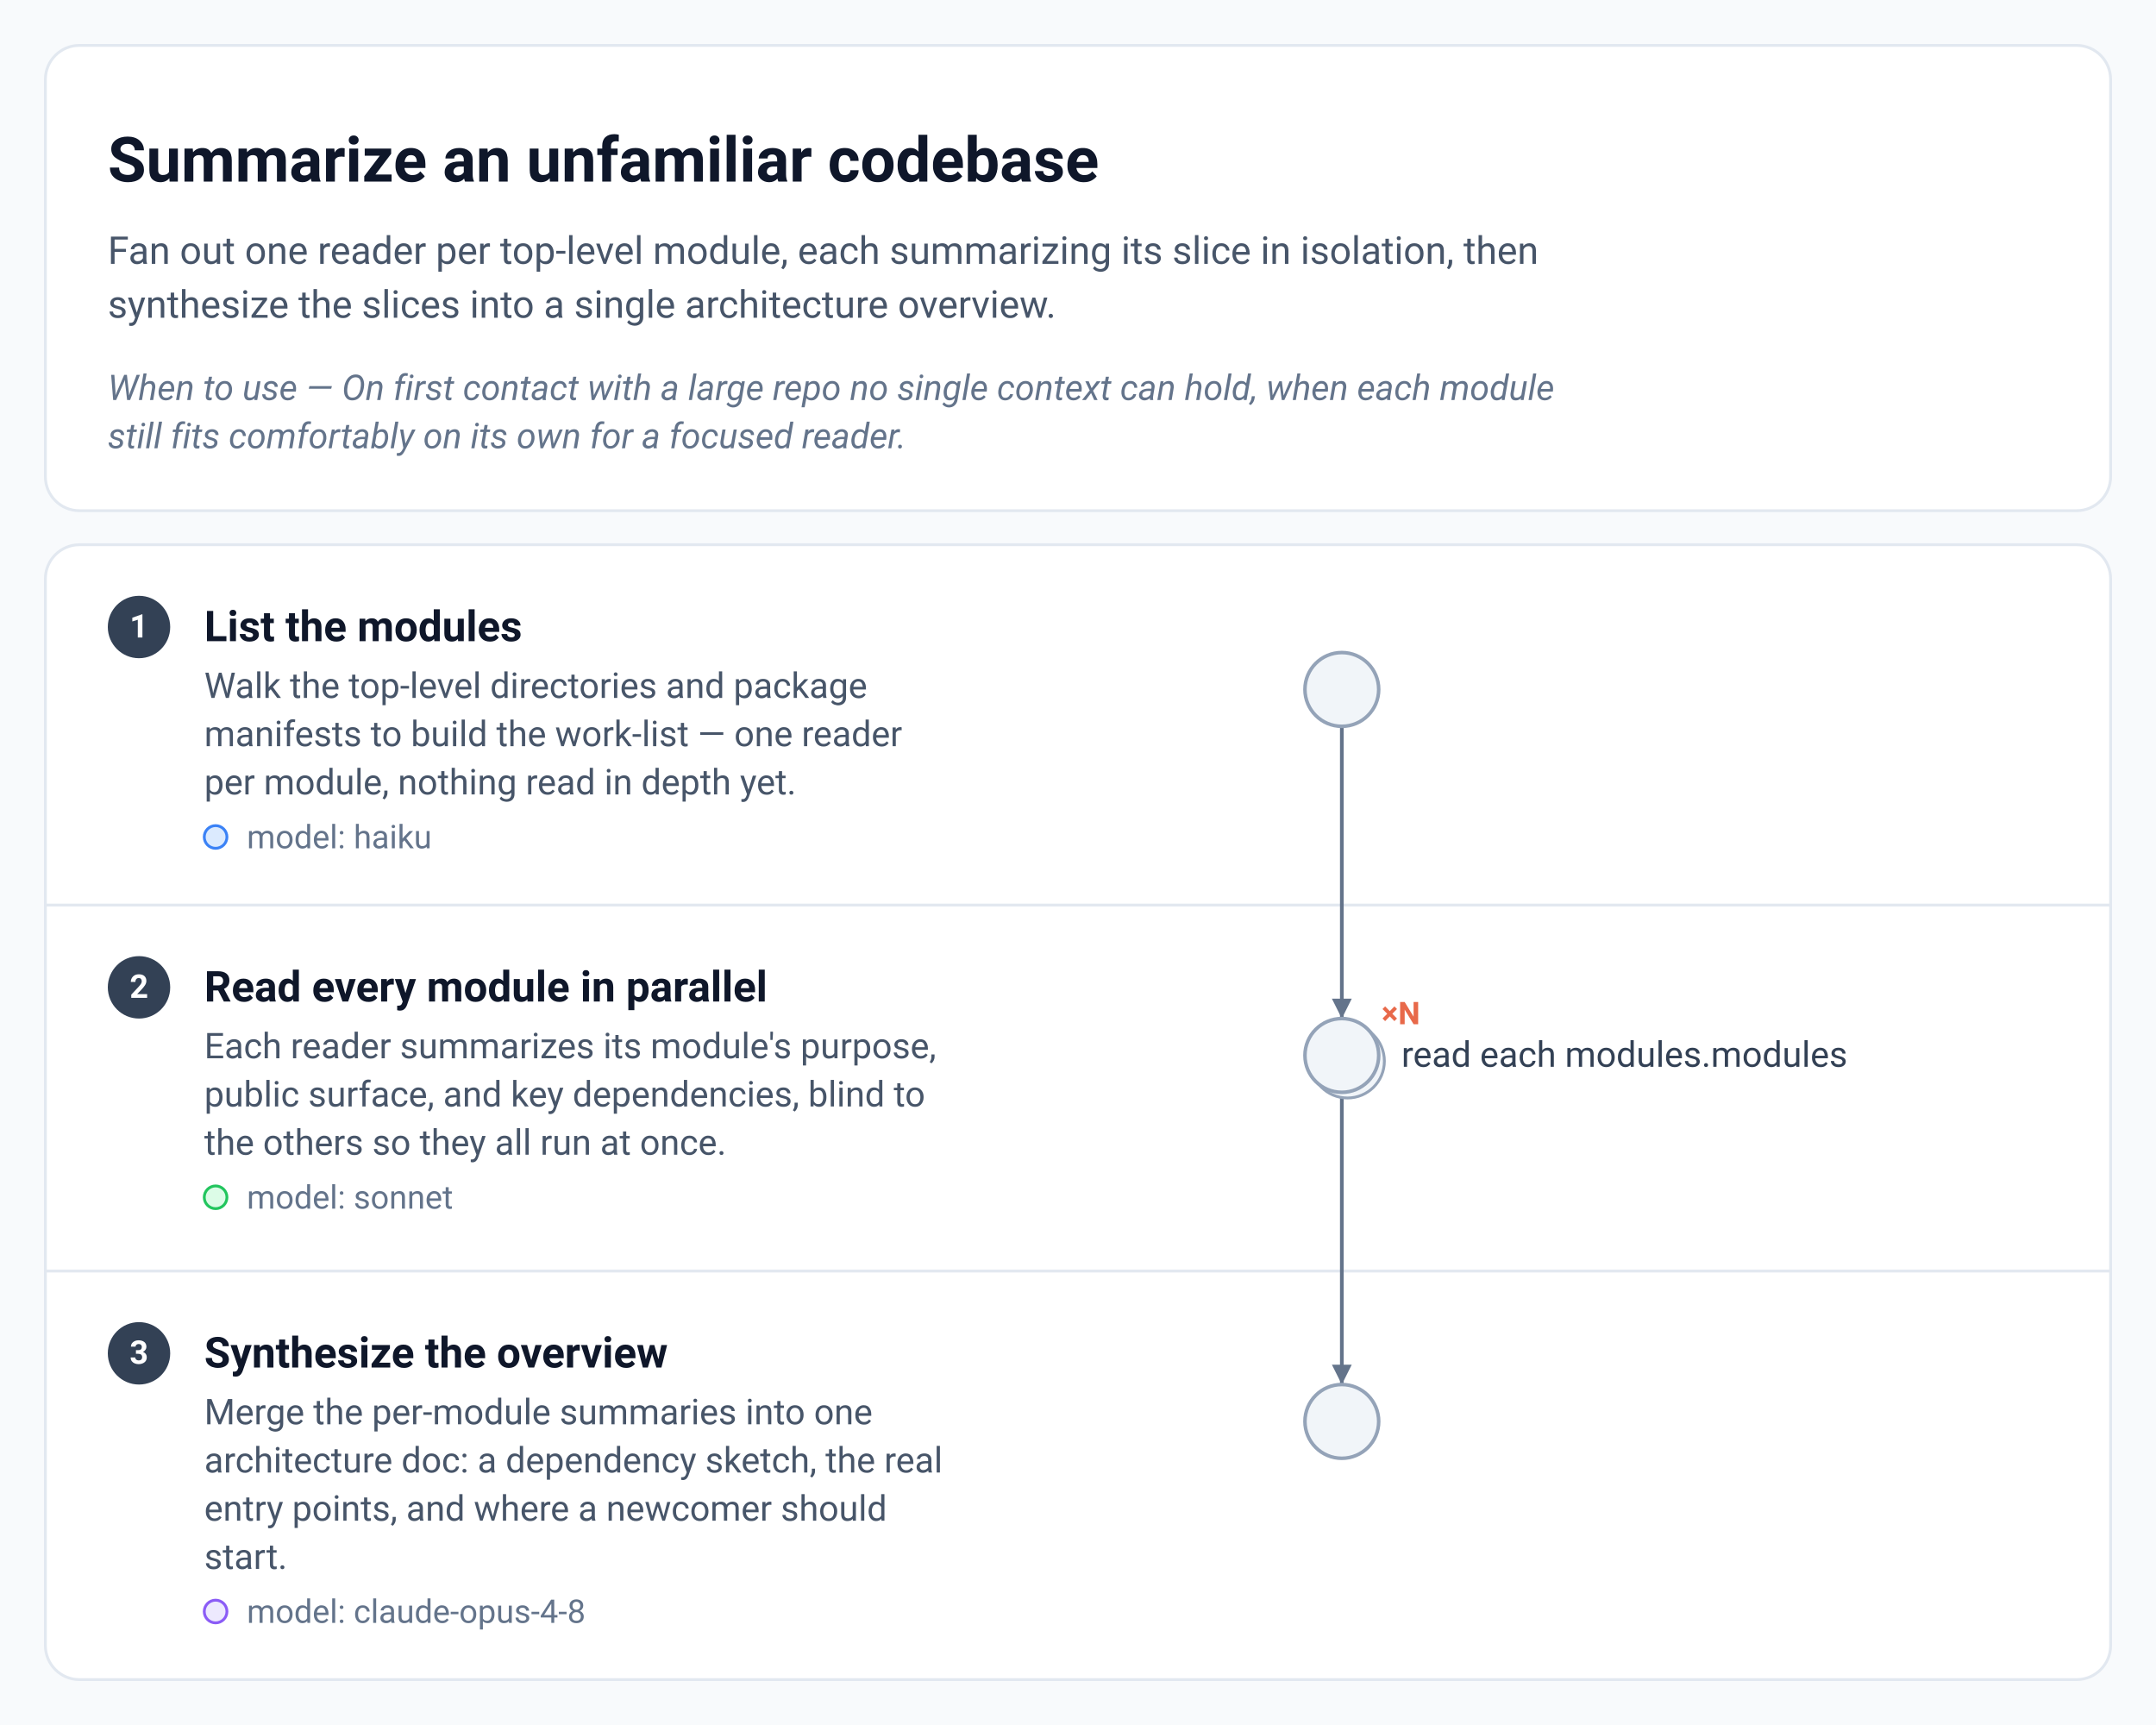
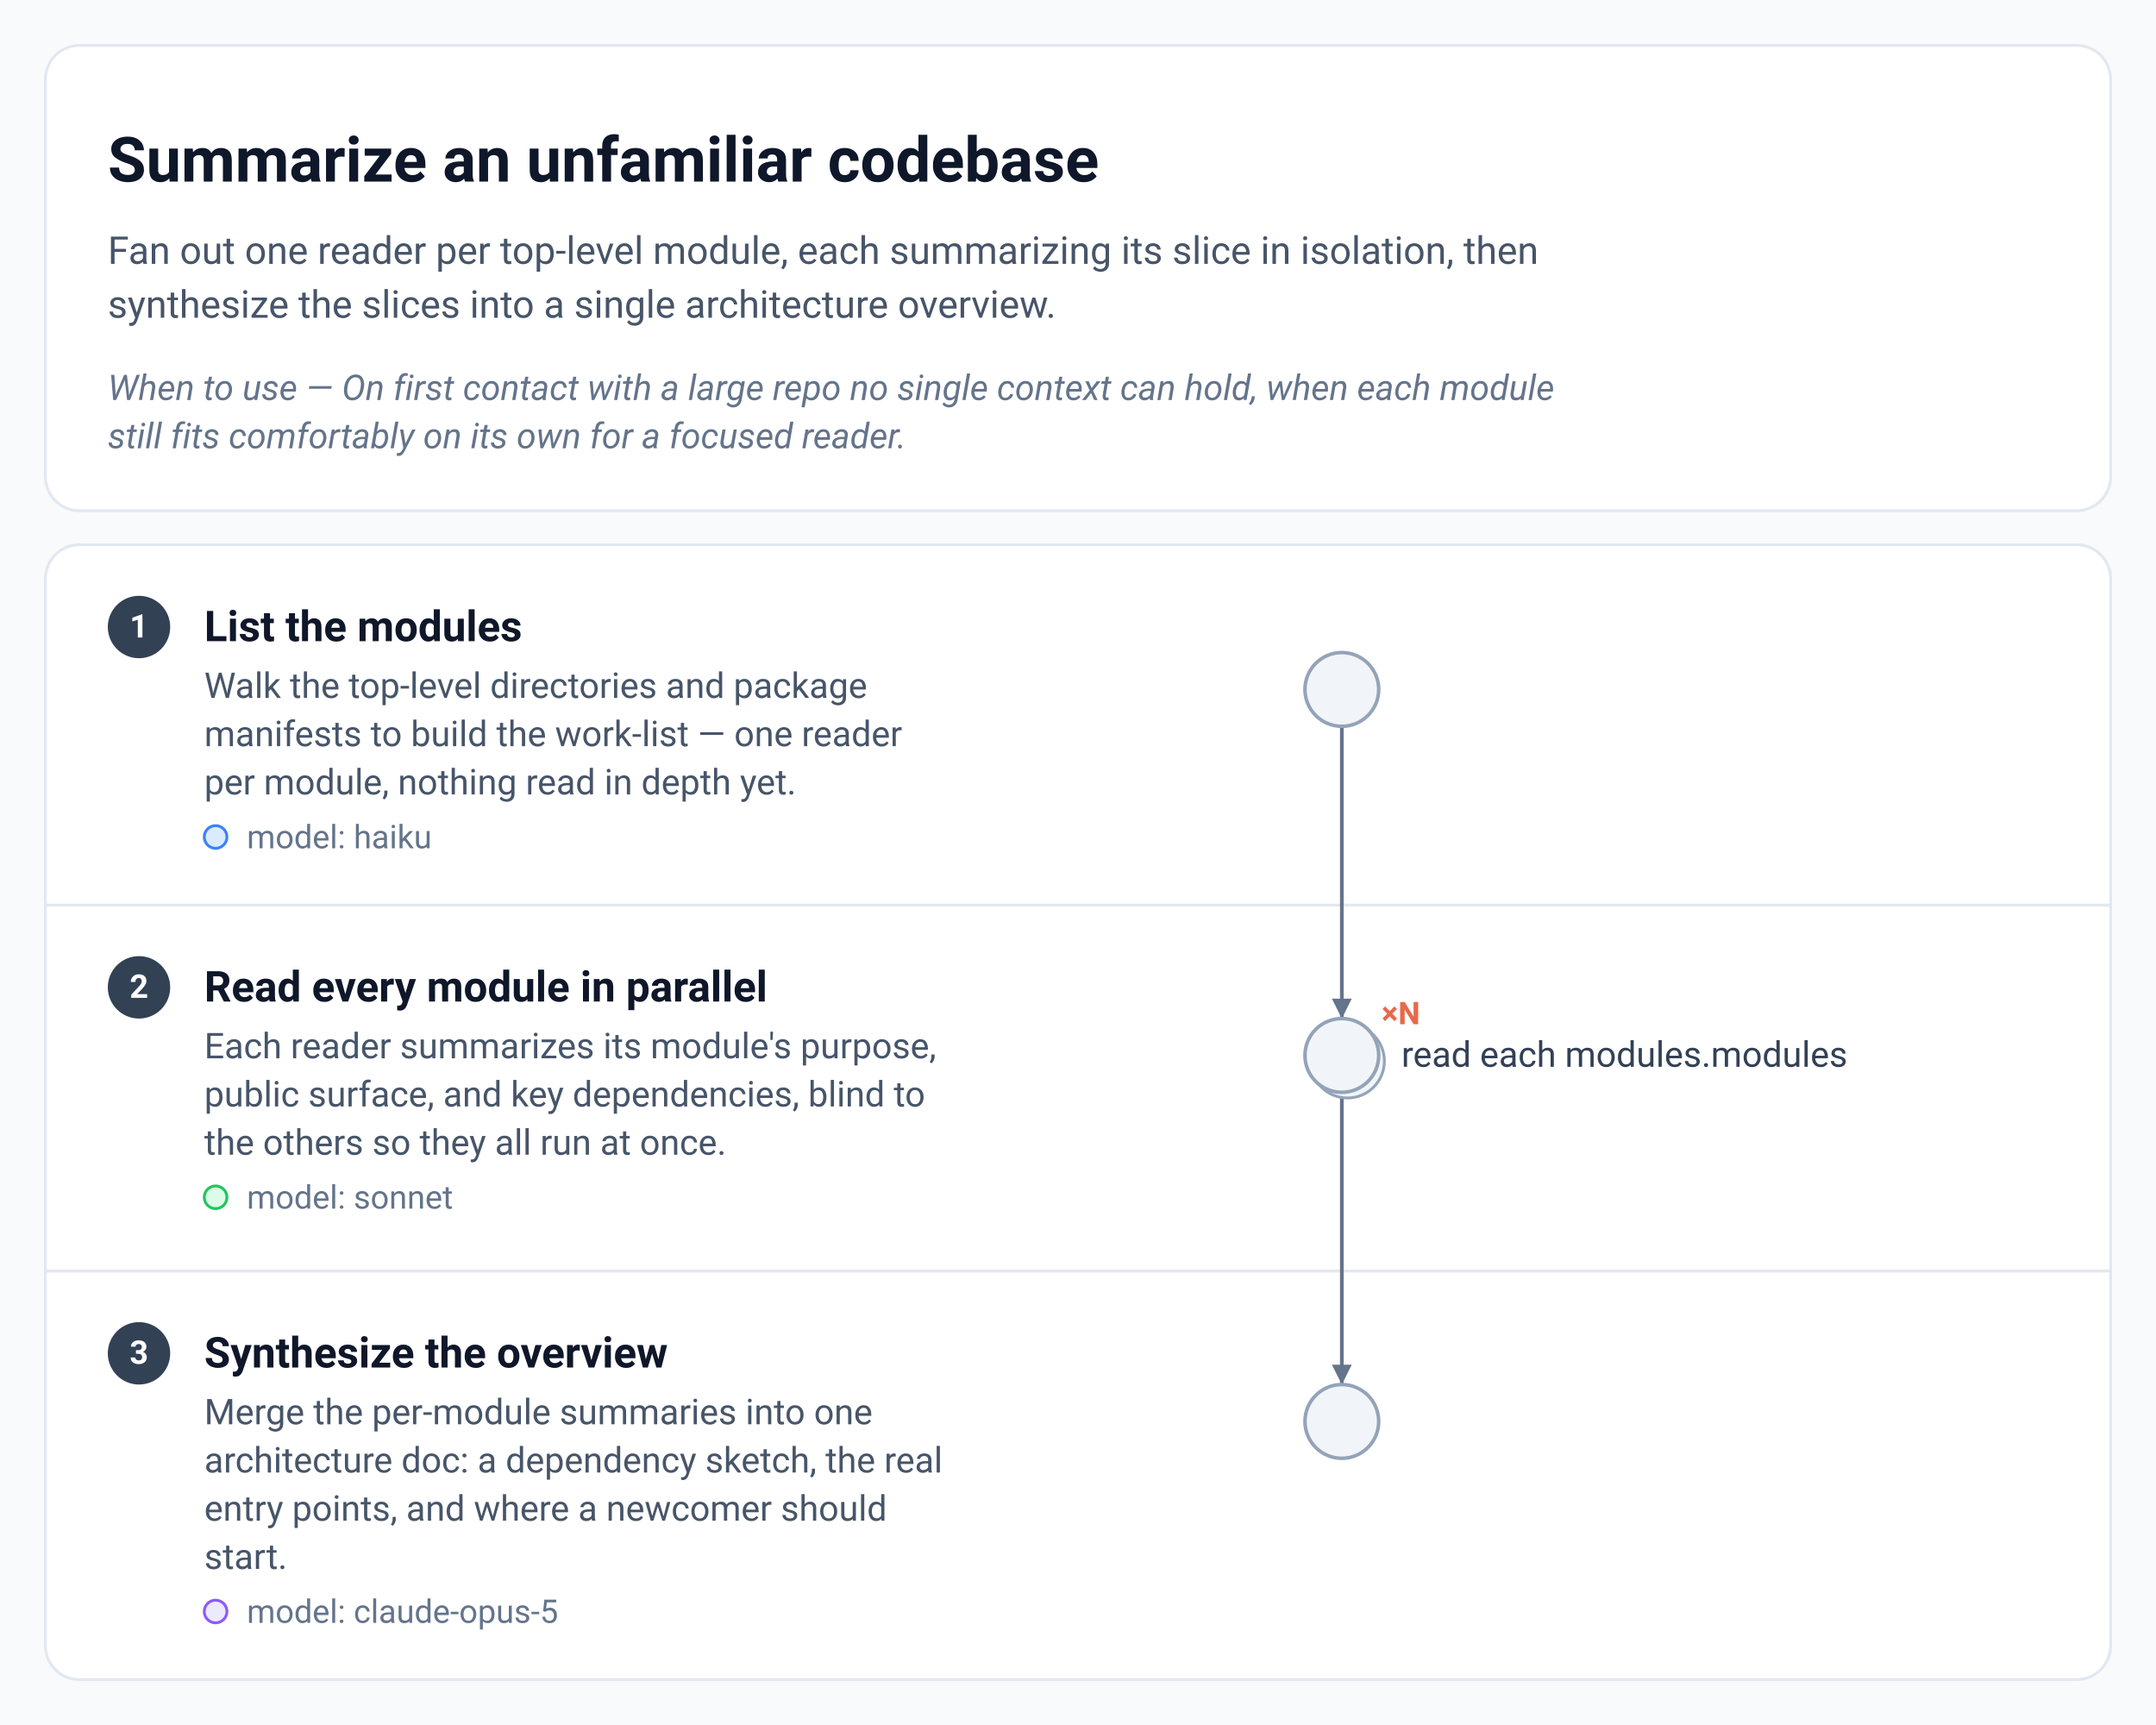
<svg xmlns="http://www.w3.org/2000/svg" width="760" height="608" viewBox="0 0 760 608" font-family="-apple-system, BlinkMacSystemFont, 'Segoe UI', Roboto, Helvetica, Arial, sans-serif">
  <rect width="760" height="608" fill="#f8fafc" />
  <g transform="translate(0 16)">
    <g class="header-card">
      <rect x="16" y="0" width="728" height="164" rx="12" fill="#ffffff" stroke="#e2e8f0" stroke-width="1" />
      <text x="38" y="48" font-size="22" fill="#0f172a" font-weight="700">Summarize an unfamiliar codebase</text>
      <text x="38" y="77" font-size="13.5" fill="#475569">Fan out one reader per top-level module, each summarizing its slice in isolation, then</text>
      <text x="38" y="96" font-size="13.5" fill="#475569">synthesize the slices into a single architecture overview.</text>
      <text x="38" y="125" font-size="12.5" fill="#64748b" font-style="italic">When to use — On first contact with a large repo no single context can hold, when each module</text>
      <text x="38" y="142" font-size="12.5" fill="#64748b" font-style="italic">still fits comfortably on its own for a focused reader.</text>
    </g>
  </g>
  <g transform="translate(0 192)">
    <rect x="16" y="0" width="728" height="400" rx="12" fill="#ffffff" stroke="#e2e8f0" stroke-width="1" />
    <g class="swimlane" />
    <g class="swimlane">
      <line x1="16" y1="127" x2="744" y2="127" stroke="#e2e8f0" stroke-width="1" />
    </g>
    <g class="swimlane">
      <line x1="16" y1="256" x2="744" y2="256" stroke="#e2e8f0" stroke-width="1" />
    </g>
    <g transform="translate(0 0)">
      <g class="lane-label">
        <circle cx="49" cy="29" r="11" fill="#334155" />
        <text x="49" y="32.7" font-size="11.5" fill="#ffffff" font-weight="700" text-anchor="middle">1</text>
        <text x="72" y="34" font-size="15" fill="#0f172a" font-weight="700">List the modules</text>
        <text x="72" y="54" font-size="12.5" fill="#475569">Walk the top-level directories and package</text>
        <text x="72" y="71" font-size="12.5" fill="#475569">manifests to build the work-list — one reader</text>
        <text x="72" y="88" font-size="12.5" fill="#475569">per module, nothing read in depth yet.</text>
        <circle cx="76" cy="103" r="4" fill="#dbeafe" stroke="#3b82f6" stroke-width="1" />
        <text x="87" y="107" font-size="11.5" fill="#64748b">model: haiku</text>
      </g>
    </g>
    <g transform="translate(0 127)">
      <g class="lane-label">
        <circle cx="49" cy="29" r="11" fill="#334155" />
        <text x="49" y="32.7" font-size="11.5" fill="#ffffff" font-weight="700" text-anchor="middle">2</text>
        <text x="72" y="34" font-size="15" fill="#0f172a" font-weight="700">Read every module in parallel</text>
        <text x="72" y="54" font-size="12.5" fill="#475569">Each reader summarizes its module's purpose,</text>
        <text x="72" y="71" font-size="12.5" fill="#475569">public surface, and key dependencies, blind to</text>
        <text x="72" y="88" font-size="12.5" fill="#475569">the others so they all run at once.</text>
        <circle cx="76" cy="103" r="4" fill="#dcfce7" stroke="#22c55e" stroke-width="1" />
        <text x="87" y="107" font-size="11.5" fill="#64748b">model: sonnet</text>
      </g>
    </g>
    <g transform="translate(0 256)">
      <g class="lane-label">
        <circle cx="49" cy="29" r="11" fill="#334155" />
        <text x="49" y="32.7" font-size="11.5" fill="#ffffff" font-weight="700" text-anchor="middle">3</text>
        <text x="72" y="34" font-size="15" fill="#0f172a" font-weight="700">Synthesize the overview</text>
        <text x="72" y="54" font-size="12.5" fill="#475569">Merge the per-module summaries into one</text>
        <text x="72" y="71" font-size="12.5" fill="#475569">architecture doc: a dependency sketch, the real</text>
        <text x="72" y="88" font-size="12.5" fill="#475569">entry points, and where a newcomer should</text>
        <text x="72" y="105" font-size="12.5" fill="#475569">start.</text>
        <circle cx="76" cy="120" r="4" fill="#ede9fe" stroke="#8b5cf6" stroke-width="1" />
-         <text x="87" y="124" font-size="11.5" fill="#64748b">model: claude-opus-4-8</text>
+         <text x="87" y="124" font-size="11.5" fill="#64748b">model: claude-opus-5</text>
      </g>
    </g>
    <g class="topology" transform="translate(169 0)">
      <g class="edge">
        <path d="M 304 64 L 304 167" fill="none" stroke="#64748b" stroke-width="1.3" />
        <polygon points="304,167 300.5,160 307.5,160" fill="#64748b" />
      </g>
      <g class="edge">
        <path d="M 304 193 L 304 296" fill="none" stroke="#64748b" stroke-width="1.3" />
        <polygon points="304,296 300.5,289 307.5,289" fill="#64748b" />
      </g>
      <g class="agent-node">
        <circle cx="304" cy="51" r="13" fill="#f1f5f9" stroke="#94a3b8" stroke-width="1.25" />
      </g>
      <g class="agent-node">
        <circle cx="306" cy="182" r="13" fill="#f1f5f9" stroke="#94a3b8" stroke-width="1" />
        <circle cx="304" cy="180" r="13" fill="#f1f5f9" stroke="#94a3b8" stroke-width="1.25" />
        <text x="325" y="184" font-size="12.5" fill="#334155" stroke="#ffffff" stroke-width="3.5" stroke-linejoin="round" paint-order="stroke fill">read each modules.modules</text>
        <text x="318" y="169" font-size="11" font-weight="700" fill="#e8694a">×N</text>
      </g>
      <g class="agent-node">
        <circle cx="304" cy="309" r="13" fill="#f1f5f9" stroke="#94a3b8" stroke-width="1.25" />
      </g>
    </g>
  </g>
</svg>
